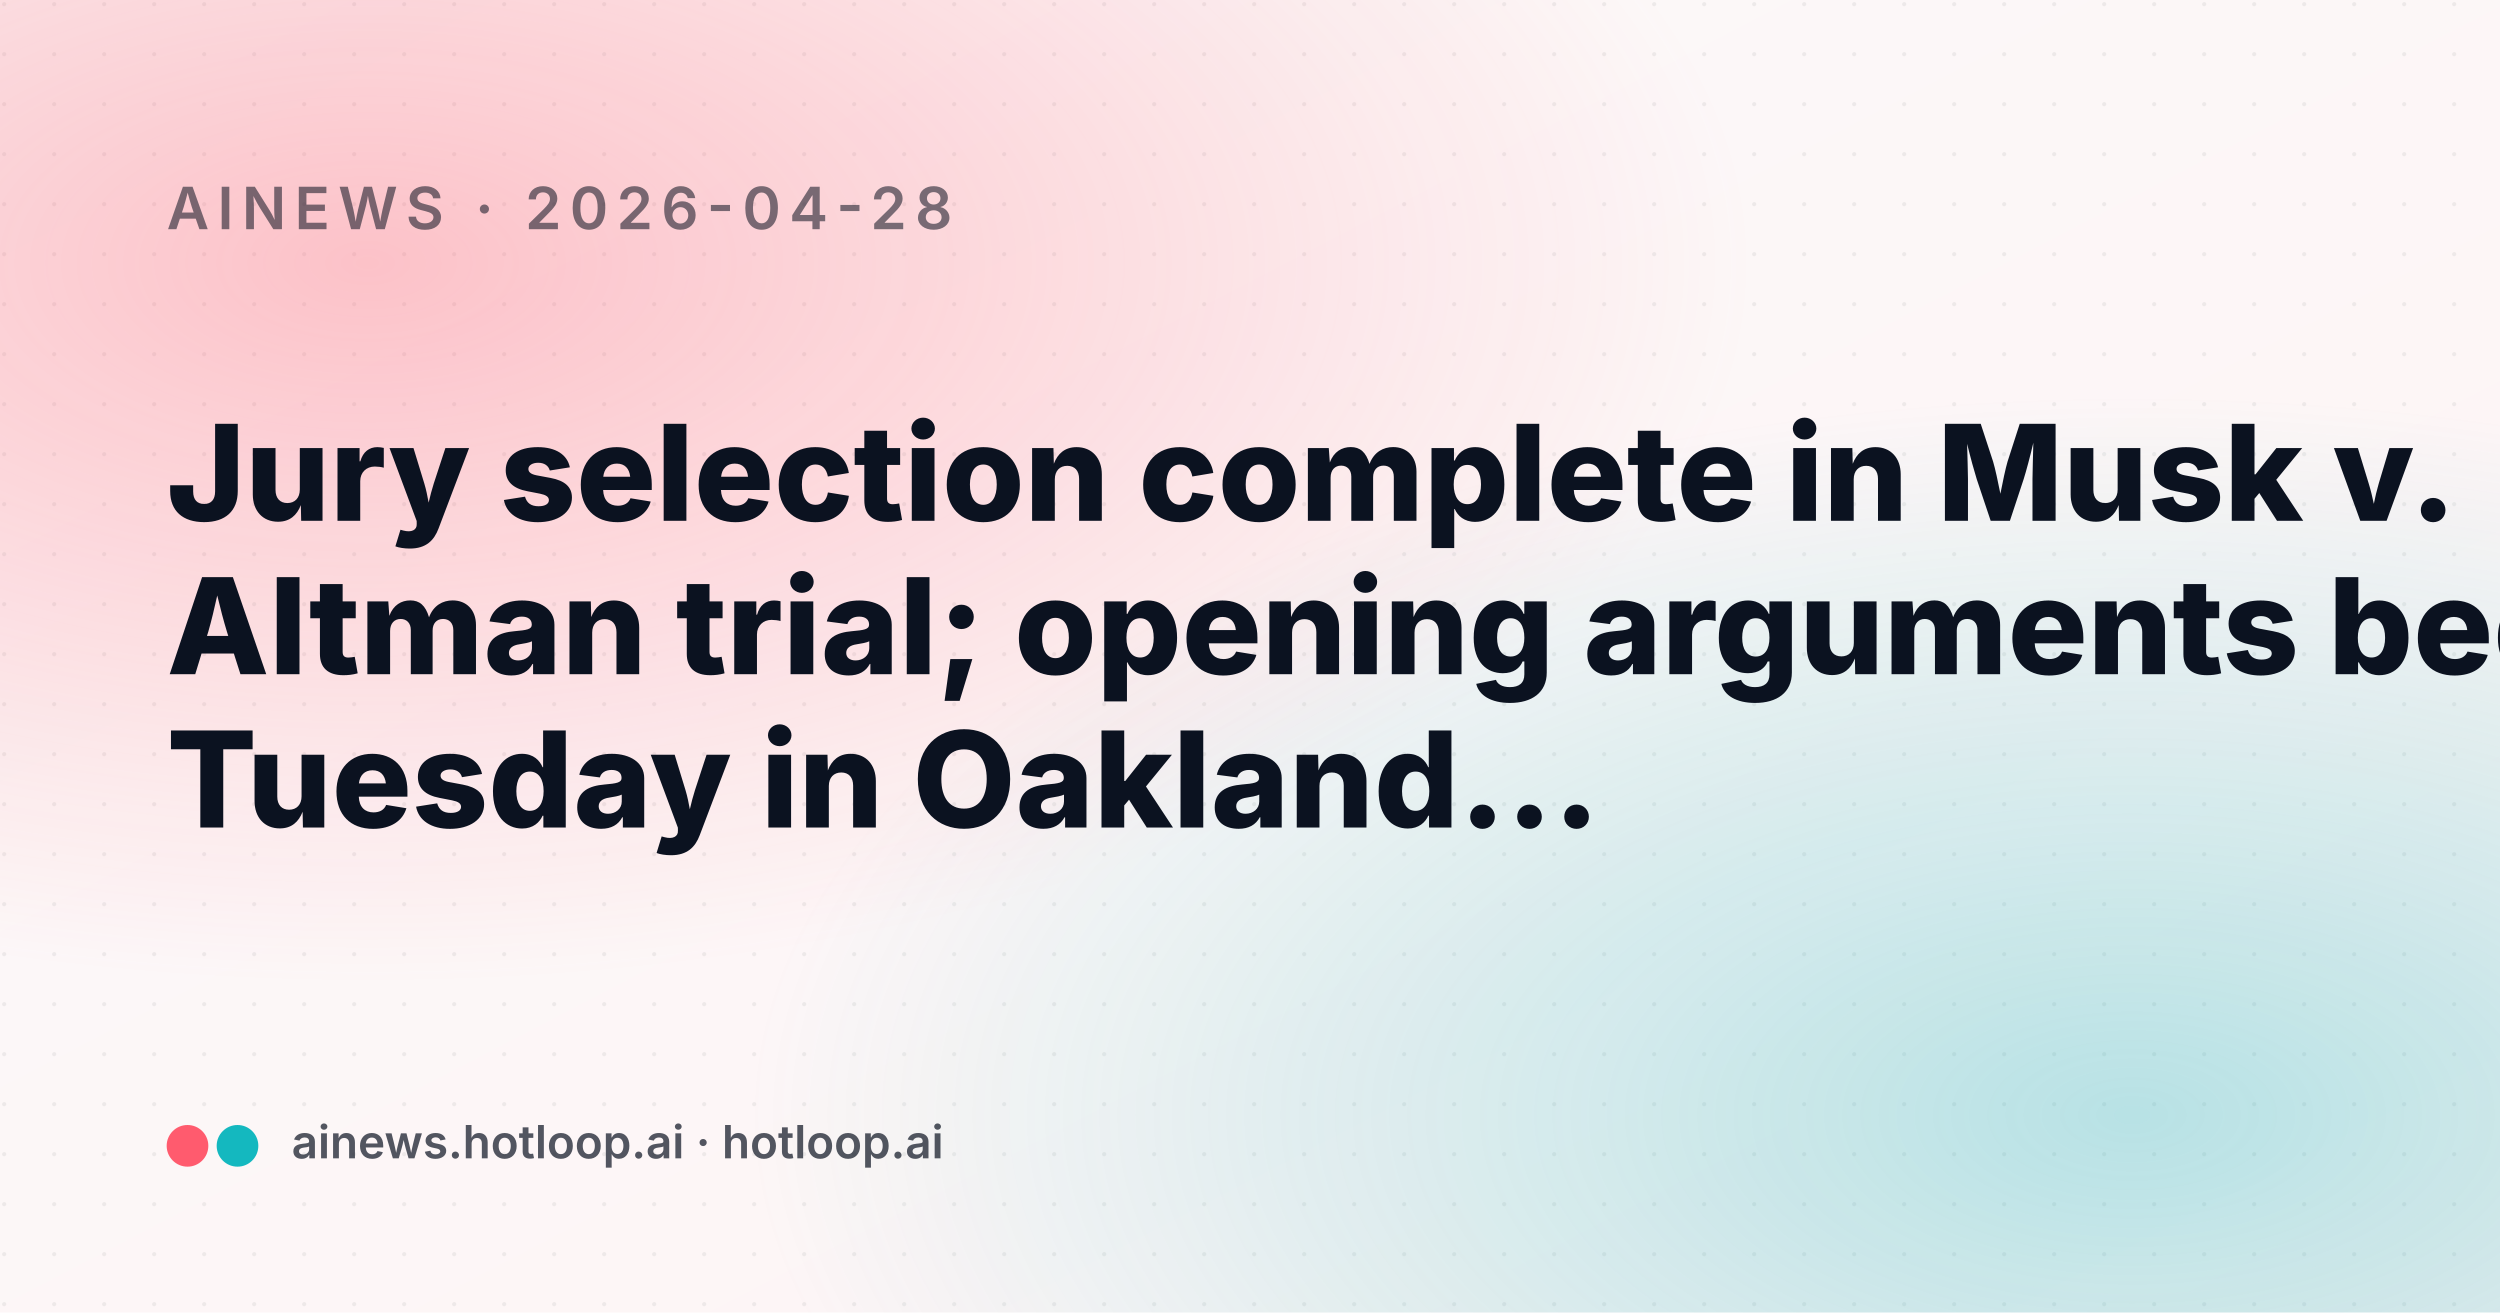
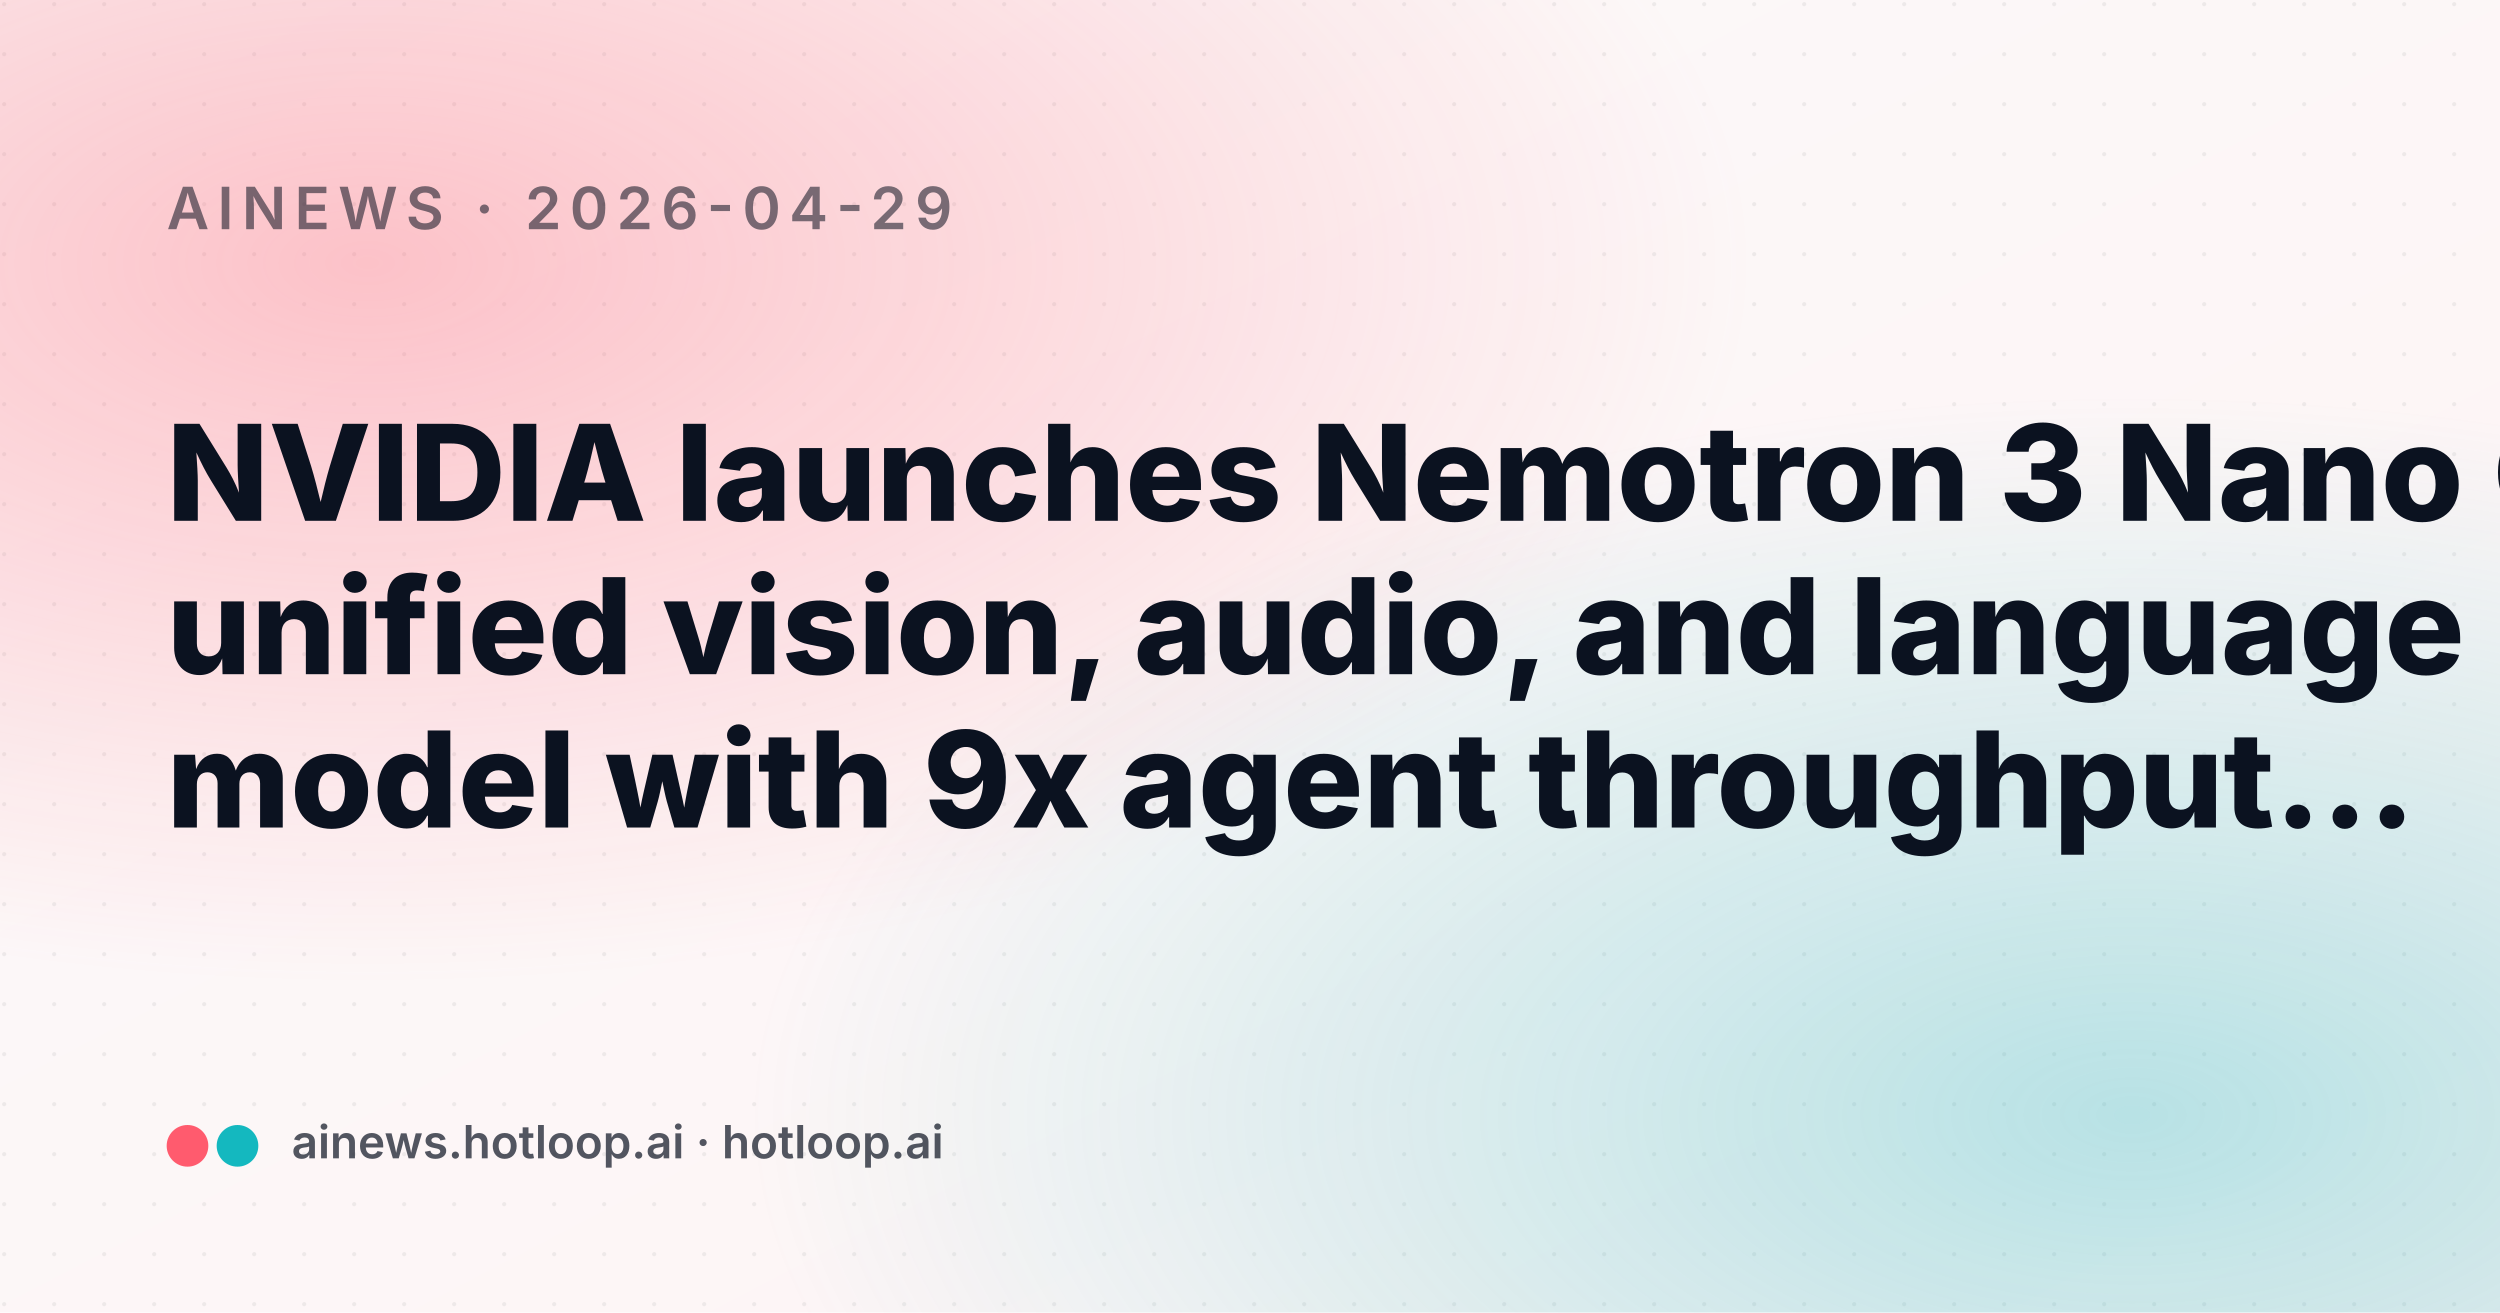
<svg xmlns="http://www.w3.org/2000/svg" viewBox="0 0 1200 630" width="1200" height="630">
  <defs>
    <linearGradient id="bg" x1="0" y1="0" x2="1" y2="1">
      <stop offset="0%" stop-color="#FAFAFA" />
      <stop offset="100%" stop-color="#FFF3F4" />
    </linearGradient>
    <radialGradient id="rose" cx="15%" cy="20%" r="55%">
      <stop offset="0%" stop-color="#FF5B6E" stop-opacity="0.35" />
      <stop offset="100%" stop-color="#FF5B6E" stop-opacity="0" />
    </radialGradient>
    <radialGradient id="teal" cx="85%" cy="85%" r="55%">
      <stop offset="0%" stop-color="#14B8BF" stop-opacity="0.30" />
      <stop offset="100%" stop-color="#14B8BF" stop-opacity="0" />
    </radialGradient>
    <pattern id="dots" x="0" y="0" width="24" height="24" patternUnits="userSpaceOnUse">
      <circle cx="2" cy="2" r="1" fill="#0B1220" fill-opacity="0.06" />
    </pattern>
  </defs>
  <rect width="1200" height="630" fill="url(#bg)" />
  <rect width="1200" height="630" fill="url(#dots)" />
  <rect width="1200" height="630" fill="url(#rose)" />
  <rect width="1200" height="630" fill="url(#teal)" />
  <g font-family="-apple-system, 'SF Pro Display', 'Inter', system-ui, sans-serif">
-     <text x="80" y="110" font-size="28" font-weight="600" fill="#0B1220" fill-opacity="0.55" letter-spacing="4">AINEWS · 2026-04-28</text>
+     <text x="80" y="110" font-size="28" font-weight="600" fill="#0B1220" fill-opacity="0.55" letter-spacing="4">AINEWS · 2026-04-29</text>
    <text x="80" y="250" font-size="64" font-weight="800" fill="#0B1220" style="line-height:1.15">
-       <tspan x="80" dy="0">Jury selection complete in Musk v.</tspan>
-       <tspan x="80" dy="1.15em">Altman trial; opening arguments begin</tspan>
-       <tspan x="80" dy="1.15em">Tuesday in Oakland…</tspan>
+       <tspan x="80" dy="0">NVIDIA launches Nemotron 3 Nano Omni:</tspan>
+       <tspan x="80" dy="1.15em">unified vision, audio, and language</tspan>
+       <tspan x="80" dy="1.15em">model with 9x agent throughput…</tspan>
    </text>
    <g transform="translate(80, 540)">
      <circle cx="10" cy="10" r="10" fill="#FF5B6E" />
      <circle cx="34" cy="10" r="10" fill="#14B8BF" />
      <text x="60" y="16" font-size="22" font-weight="600" fill="#0B1220" fill-opacity="0.7">ainews.hotloop.ai · hotloop.ai</text>
    </g>
  </g>
</svg>
